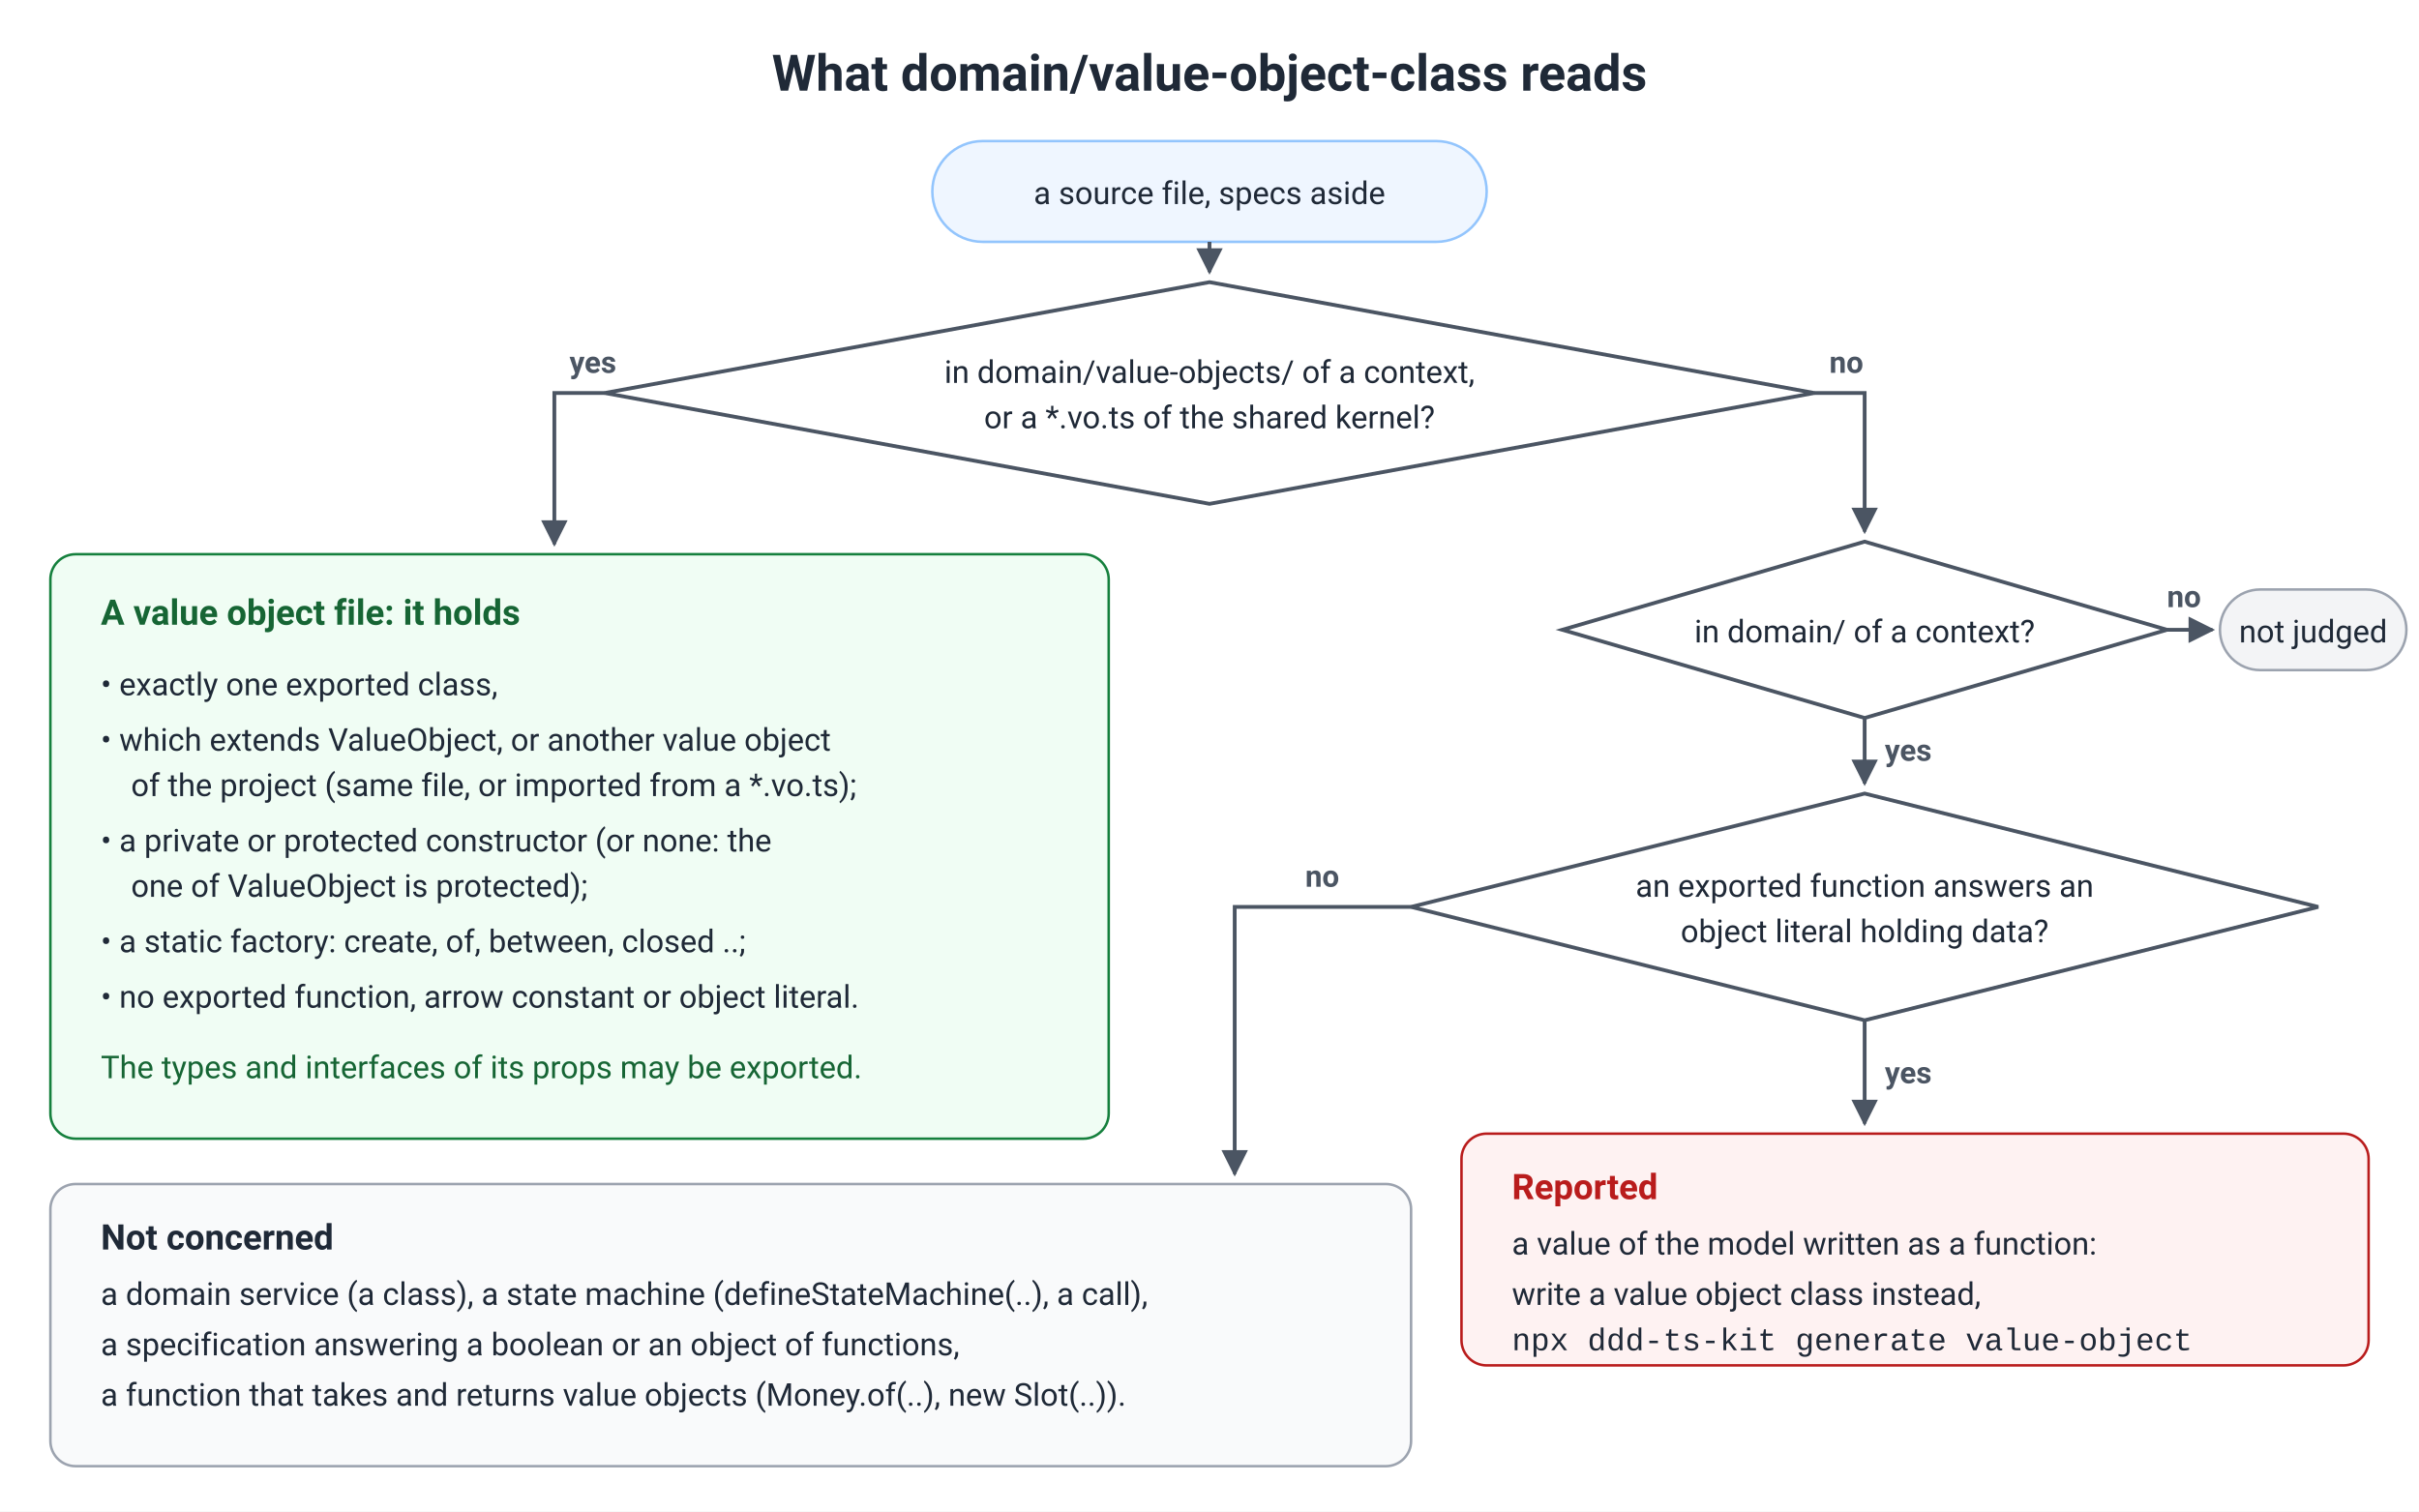
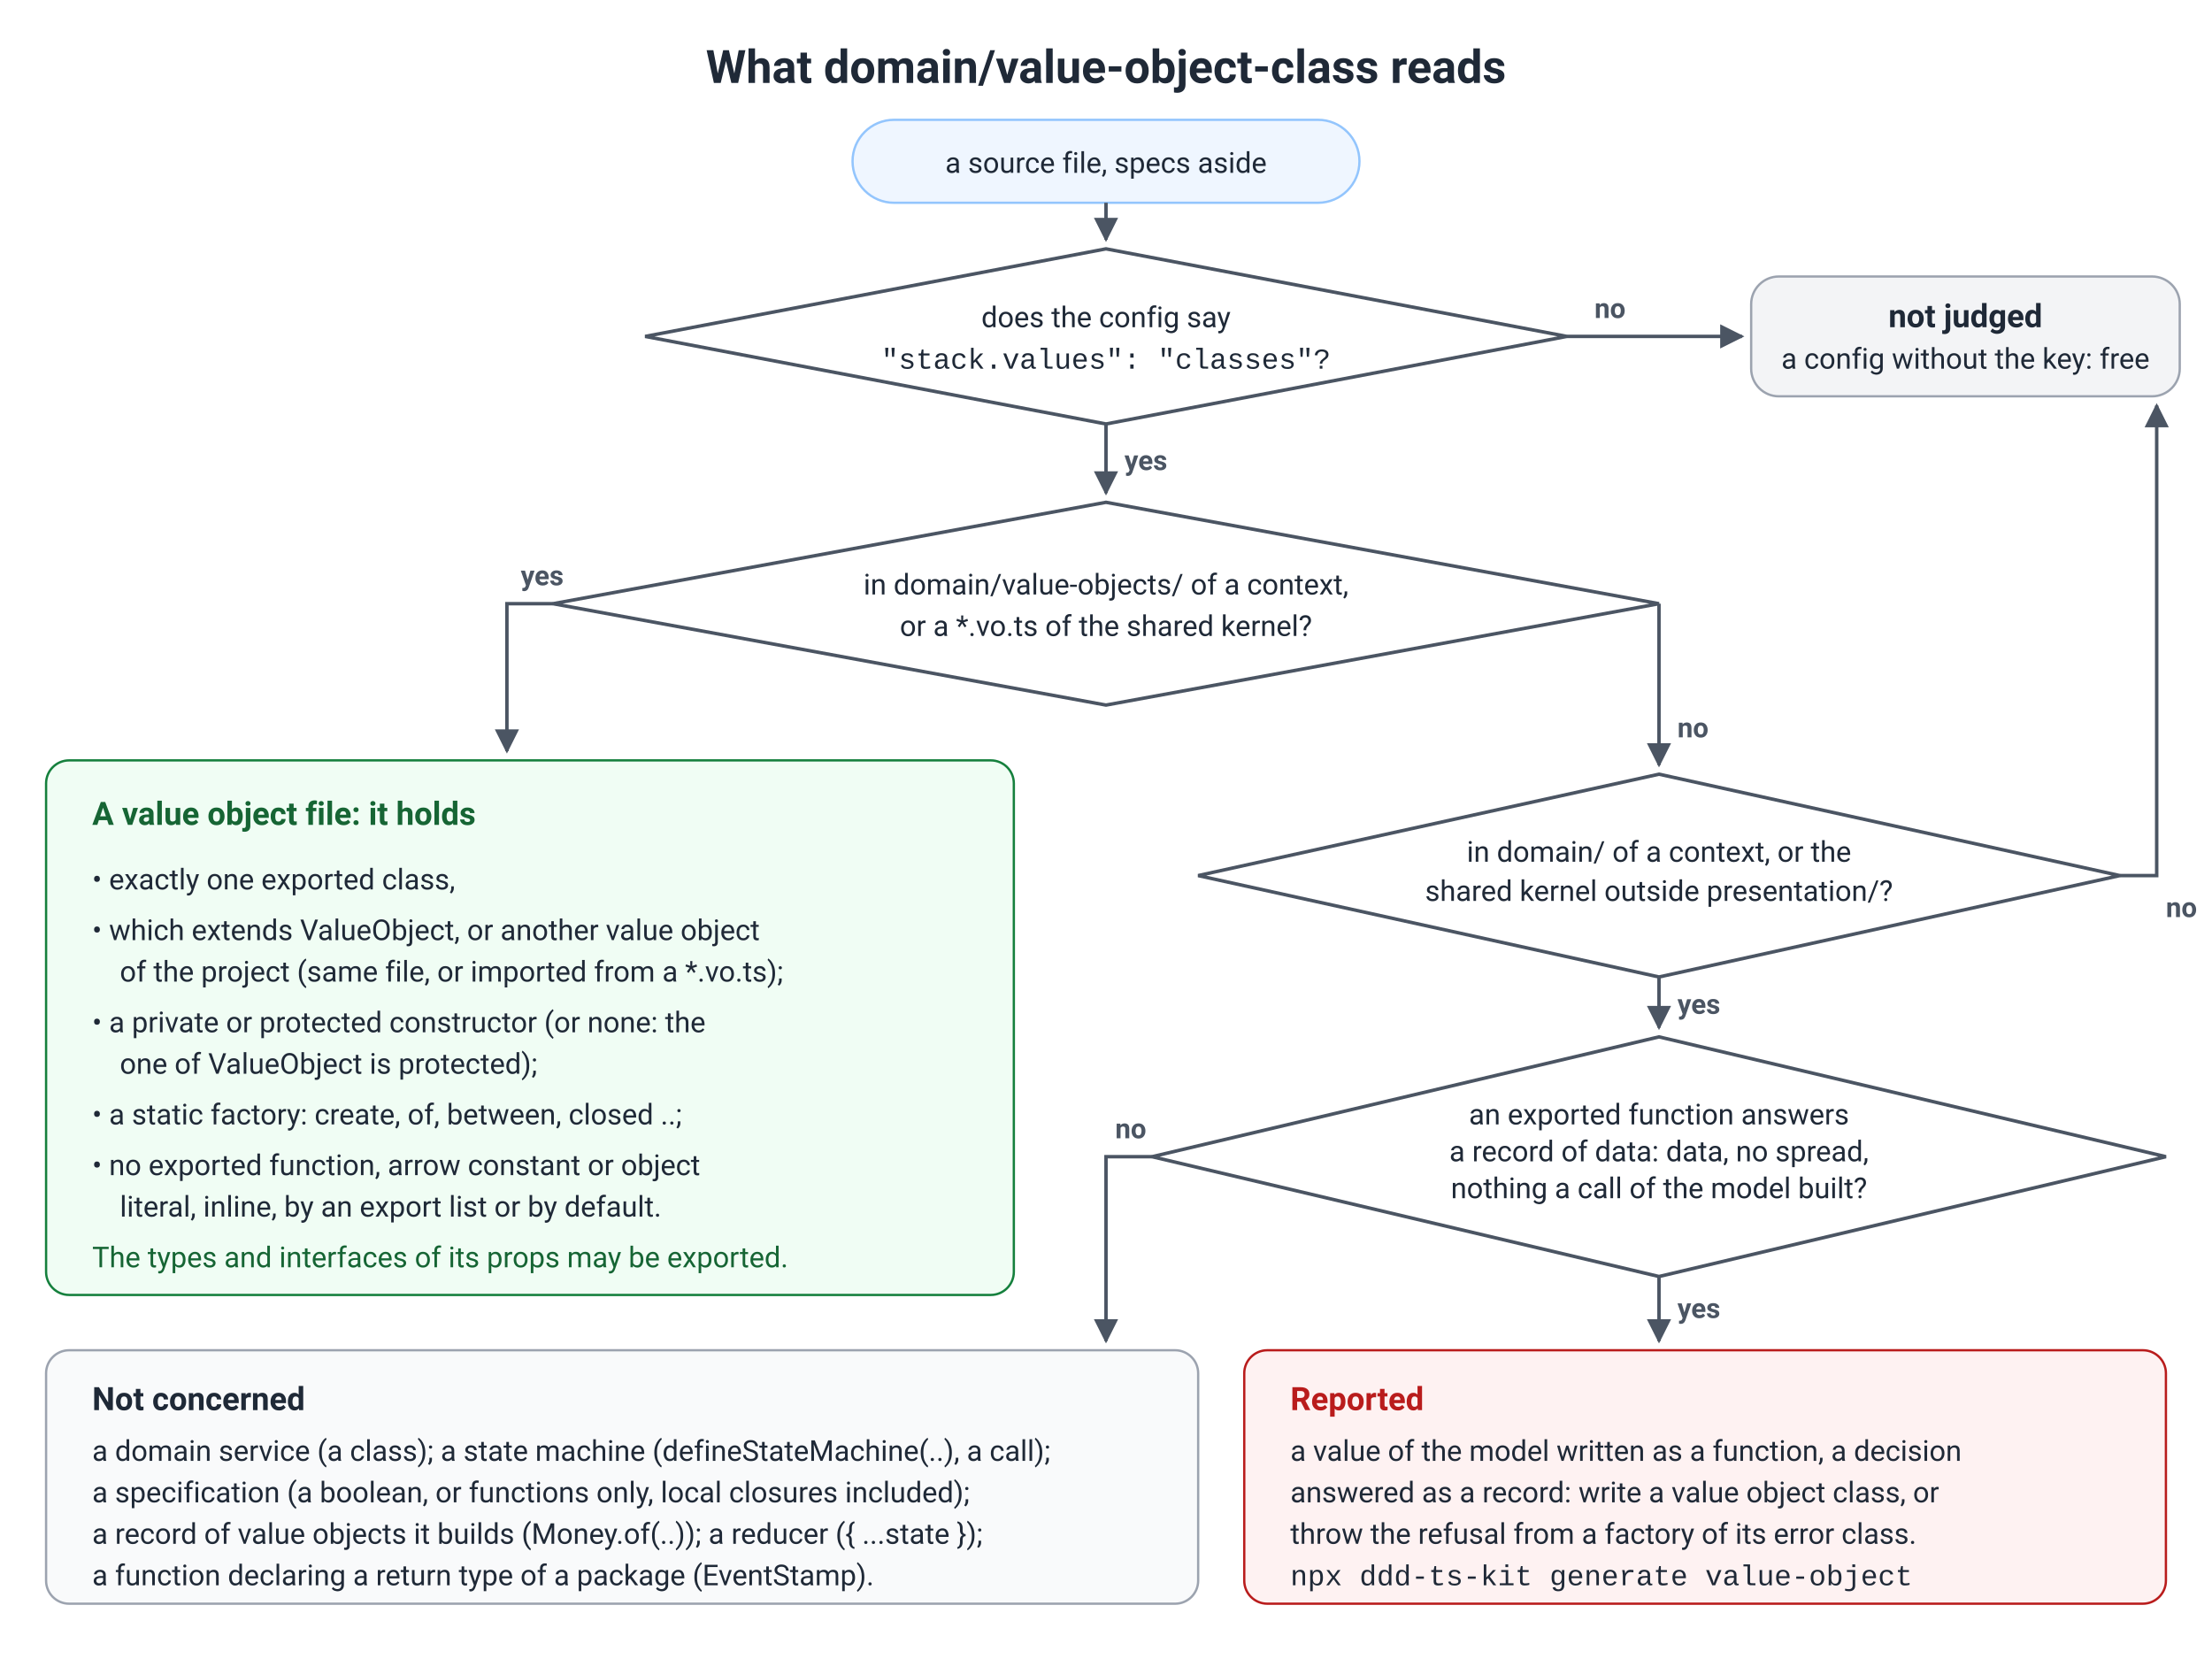
- <svg xmlns="http://www.w3.org/2000/svg" width="960" height="600" viewBox="0 0 960 600" role="img" aria-labelledby="title desc">
+ <svg xmlns="http://www.w3.org/2000/svg" width="960" height="720" viewBox="0 0 960 720" role="img" aria-labelledby="title desc">
  <defs>
    <marker id="arrow" viewBox="0 0 10 10" refX="9" refY="5" markerWidth="7" markerHeight="7" orient="auto-start-reverse">
      <path d="M0,0 L10,5 L0,10 z" fill="#4b5563" />
    </marker>
  </defs>
  <style>
    text { font-family: -apple-system, "Segoe UI", Roboto, Helvetica, Arial, sans-serif; fill: #1f2937; }
    .mono { font-family: "SFMono-Regular", Menlo, Consolas, "Liberation Mono", monospace; }
    .title { font-size: 20px; font-weight: 600; }
    .strong { font-size: 14px; font-weight: 700; }
    .body { font-size: 12.5px; }
    .label { font-size: 12px; font-weight: 700; fill: #4b5563; }
  </style>
-   <rect width="960" height="600" fill="#ffffff" />
+   <rect width="960" height="720" fill="#ffffff" />
  <text class="title" x="480" y="36" text-anchor="middle">What domain/value-object-class reads</text>
-   <rect x="370" y="56" width="220" height="40" rx="20" fill="#eff6ff" stroke="#93c5fd" />
-   <text class="body" x="480" y="81" text-anchor="middle">a source file, specs aside</text>
-   <path d="M480,96 L480,108" stroke="#4b5563" stroke-width="1.5" marker-end="url(#arrow)" />
-   <polygon points="480,112 720,156 480,200 240,156" fill="#ffffff" stroke="#4b5563" stroke-width="1.5" />
-   <text class="body" x="480" y="152" text-anchor="middle">in domain/value-objects/ of a context,</text>
-   <text class="body" x="480" y="170" text-anchor="middle">or a *.vo.ts of the shared kernel?</text>
-   <path d="M240,156 L220,156 L220,216" stroke="#4b5563" stroke-width="1.5" fill="none" marker-end="url(#arrow)" />
-   <text class="label" x="226" y="148">yes</text>
-   <rect x="20" y="220" width="420" height="232" rx="10" fill="#f0fdf4" stroke="#15803d" />
-   <text class="strong" x="40" y="248" style="fill:#166534">A value object file: it holds</text>
-   <text class="body" x="40" y="276">• exactly one exported class,</text>
-   <text class="body" x="40" y="298">• which extends ValueObject, or another value object</text>
-   <text class="body" x="52" y="316">of the project (same file, or imported from a *.vo.ts);</text>
-   <text class="body" x="40" y="338">• a private or protected constructor (or none: the</text>
-   <text class="body" x="52" y="356">one of ValueObject is protected);</text>
-   <text class="body" x="40" y="378">• a static factory: create, of, between, closed ..;</text>
-   <text class="body" x="40" y="400">• no exported function, arrow constant or object literal.</text>
-   <text class="body" x="40" y="428" style="fill:#166534">The types and interfaces of its props may be exported.</text>
-   <path d="M720,156 L740,156 L740,211" stroke="#4b5563" stroke-width="1.5" fill="none" marker-end="url(#arrow)" />
-   <text class="label" x="726" y="148">no</text>
-   <polygon points="740,215 860,250 740,285 620,250" fill="#ffffff" stroke="#4b5563" stroke-width="1.5" />
-   <text class="body" x="740" y="255" text-anchor="middle">in domain/ of a context?</text>
-   <path d="M860,250 L878,250" stroke="#4b5563" stroke-width="1.5" marker-end="url(#arrow)" />
-   <text class="label" x="860" y="241">no</text>
-   <rect x="881" y="234" width="74" height="32" rx="16" fill="#f3f4f6" stroke="#9ca3af" />
-   <text class="body" x="918" y="255" text-anchor="middle">not judged</text>
-   <path d="M740,285 L740,311" stroke="#4b5563" stroke-width="1.5" marker-end="url(#arrow)" />
-   <text class="label" x="748" y="302">yes</text>
-   <polygon points="740,315 920,360 740,405 560,360" fill="#ffffff" stroke="#4b5563" stroke-width="1.5" />
-   <text class="body" x="740" y="356" text-anchor="middle">an exported function answers an</text>
-   <text class="body" x="740" y="374" text-anchor="middle">object literal holding data?</text>
-   <path d="M740,405 L740,446" stroke="#4b5563" stroke-width="1.5" marker-end="url(#arrow)" />
-   <text class="label" x="748" y="430">yes</text>
-   <rect x="580" y="450" width="360" height="92" rx="10" fill="#fef2f2" stroke="#b91c1c" />
-   <text class="strong" x="600" y="476" style="fill:#b91c1c">Reported</text>
-   <text class="body" x="600" y="498">a value of the model written as a function:</text>
-   <text class="body" x="600" y="518">write a value object class instead,</text>
-   <text class="mono body" x="600" y="536">npx ddd-ts-kit generate value-object</text>
-   <path d="M560,360 L490,360 L490,466" stroke="#4b5563" stroke-width="1.5" fill="none" marker-end="url(#arrow)" />
-   <text class="label" x="518" y="352">no</text>
-   <rect x="20" y="470" width="540" height="112" rx="10" fill="#f9fafb" stroke="#9ca3af" />
-   <text class="strong" x="40" y="496">Not concerned</text>
-   <text class="body" x="40" y="518">a domain service (a class), a state machine (defineStateMachine(..), a call),</text>
-   <text class="body" x="40" y="538">a specification answering a boolean or an object of functions,</text>
-   <text class="body" x="40" y="558">a function that takes and returns value objects (Money.of(..), new Slot(..)).</text>
+   <rect x="370" y="52" width="220" height="36" rx="18" fill="#eff6ff" stroke="#93c5fd" />
+   <text class="body" x="480" y="75" text-anchor="middle">a source file, specs aside</text>
+   <path d="M480,88 L480,104" stroke="#4b5563" stroke-width="1.5" marker-end="url(#arrow)" />
+   <polygon points="480,108 680,146 480,184 280,146" fill="#ffffff" stroke="#4b5563" stroke-width="1.5" />
+   <text class="body" x="480" y="142" text-anchor="middle">does the config say</text>
+   <text class="mono body" x="480" y="160" text-anchor="middle">"stack.values": "classes"?</text>
+   <path d="M680,146 L756,146" stroke="#4b5563" stroke-width="1.5" marker-end="url(#arrow)" />
+   <text class="label" x="692" y="138">no</text>
+   <rect x="760" y="120" width="186" height="52" rx="12" fill="#f3f4f6" stroke="#9ca3af" />
+   <text class="strong" x="853" y="142" text-anchor="middle">not judged</text>
+   <text class="body" x="853" y="160" text-anchor="middle">a config without the key: free</text>
+   <path d="M480,184 L480,214" stroke="#4b5563" stroke-width="1.5" marker-end="url(#arrow)" />
+   <text class="label" x="488" y="204">yes</text>
+   <polygon points="480,218 720,262 480,306 240,262" fill="#ffffff" stroke="#4b5563" stroke-width="1.5" />
+   <text class="body" x="480" y="258" text-anchor="middle">in domain/value-objects/ of a context,</text>
+   <text class="body" x="480" y="276" text-anchor="middle">or a *.vo.ts of the shared kernel?</text>
+   <path d="M240,262 L220,262 L220,326" stroke="#4b5563" stroke-width="1.5" fill="none" marker-end="url(#arrow)" />
+   <text class="label" x="226" y="254">yes</text>
+   <rect x="20" y="330" width="420" height="232" rx="10" fill="#f0fdf4" stroke="#15803d" />
+   <text class="strong" x="40" y="358" style="fill:#166534">A value object file: it holds</text>
+   <text class="body" x="40" y="386">• exactly one exported class,</text>
+   <text class="body" x="40" y="408">• which extends ValueObject, or another value object</text>
+   <text class="body" x="52" y="426">of the project (same file, or imported from a *.vo.ts);</text>
+   <text class="body" x="40" y="448">• a private or protected constructor (or none: the</text>
+   <text class="body" x="52" y="466">one of ValueObject is protected);</text>
+   <text class="body" x="40" y="488">• a static factory: create, of, between, closed ..;</text>
+   <text class="body" x="40" y="510">• no exported function, arrow constant or object</text>
+   <text class="body" x="52" y="528">literal, inline, by an export list or by default.</text>
+   <text class="body" x="40" y="550" style="fill:#166534">The types and interfaces of its props may be exported.</text>
+   <path d="M720,262 L720,332" stroke="#4b5563" stroke-width="1.5" marker-end="url(#arrow)" />
+   <text class="label" x="728" y="320">no</text>
+   <polygon points="720,336 920,380 720,424 520,380" fill="#ffffff" stroke="#4b5563" stroke-width="1.5" />
+   <text class="body" x="720" y="374" text-anchor="middle">in domain/ of a context, or the</text>
+   <text class="body" x="720" y="391" text-anchor="middle">shared kernel outside presentation/?</text>
+   <path d="M920,380 L936,380 L936,176" stroke="#4b5563" stroke-width="1.5" fill="none" marker-end="url(#arrow)" />
+   <text class="label" x="940" y="398">no</text>
+   <path d="M720,424 L720,446" stroke="#4b5563" stroke-width="1.5" marker-end="url(#arrow)" />
+   <text class="label" x="728" y="440">yes</text>
+   <polygon points="720,450 940,502 720,554 500,502" fill="#ffffff" stroke="#4b5563" stroke-width="1.5" />
+   <text class="body" x="720" y="488" text-anchor="middle">an exported function answers</text>
+   <text class="body" x="720" y="504" text-anchor="middle">a record of data: data, no spread,</text>
+   <text class="body" x="720" y="520" text-anchor="middle">nothing a call of the model built?</text>
+   <path d="M720,554 L720,582" stroke="#4b5563" stroke-width="1.5" marker-end="url(#arrow)" />
+   <text class="label" x="728" y="572">yes</text>
+   <rect x="540" y="586" width="400" height="110" rx="10" fill="#fef2f2" stroke="#b91c1c" />
+   <text class="strong" x="560" y="612" style="fill:#b91c1c">Reported</text>
+   <text class="body" x="560" y="634">a value of the model written as a function, a decision</text>
+   <text class="body" x="560" y="652">answered as a record: write a value object class, or</text>
+   <text class="body" x="560" y="670">throw the refusal from a factory of its error class.</text>
+   <text class="mono body" x="560" y="688">npx ddd-ts-kit generate value-object</text>
+   <path d="M500,502 L480,502 L480,582" stroke="#4b5563" stroke-width="1.5" fill="none" marker-end="url(#arrow)" />
+   <text class="label" x="484" y="494">no</text>
+   <rect x="20" y="586" width="500" height="110" rx="10" fill="#f9fafb" stroke="#9ca3af" />
+   <text class="strong" x="40" y="612">Not concerned</text>
+   <text class="body" x="40" y="634">a domain service (a class); a state machine (defineStateMachine(..), a call);</text>
+   <text class="body" x="40" y="652">a specification (a boolean, or functions only, local closures included);</text>
+   <text class="body" x="40" y="670">a record of value objects it builds (Money.of(..)); a reducer ({ ...state });</text>
+   <text class="body" x="40" y="688">a function declaring a return type of a package (EventStamp).</text>
</svg>
